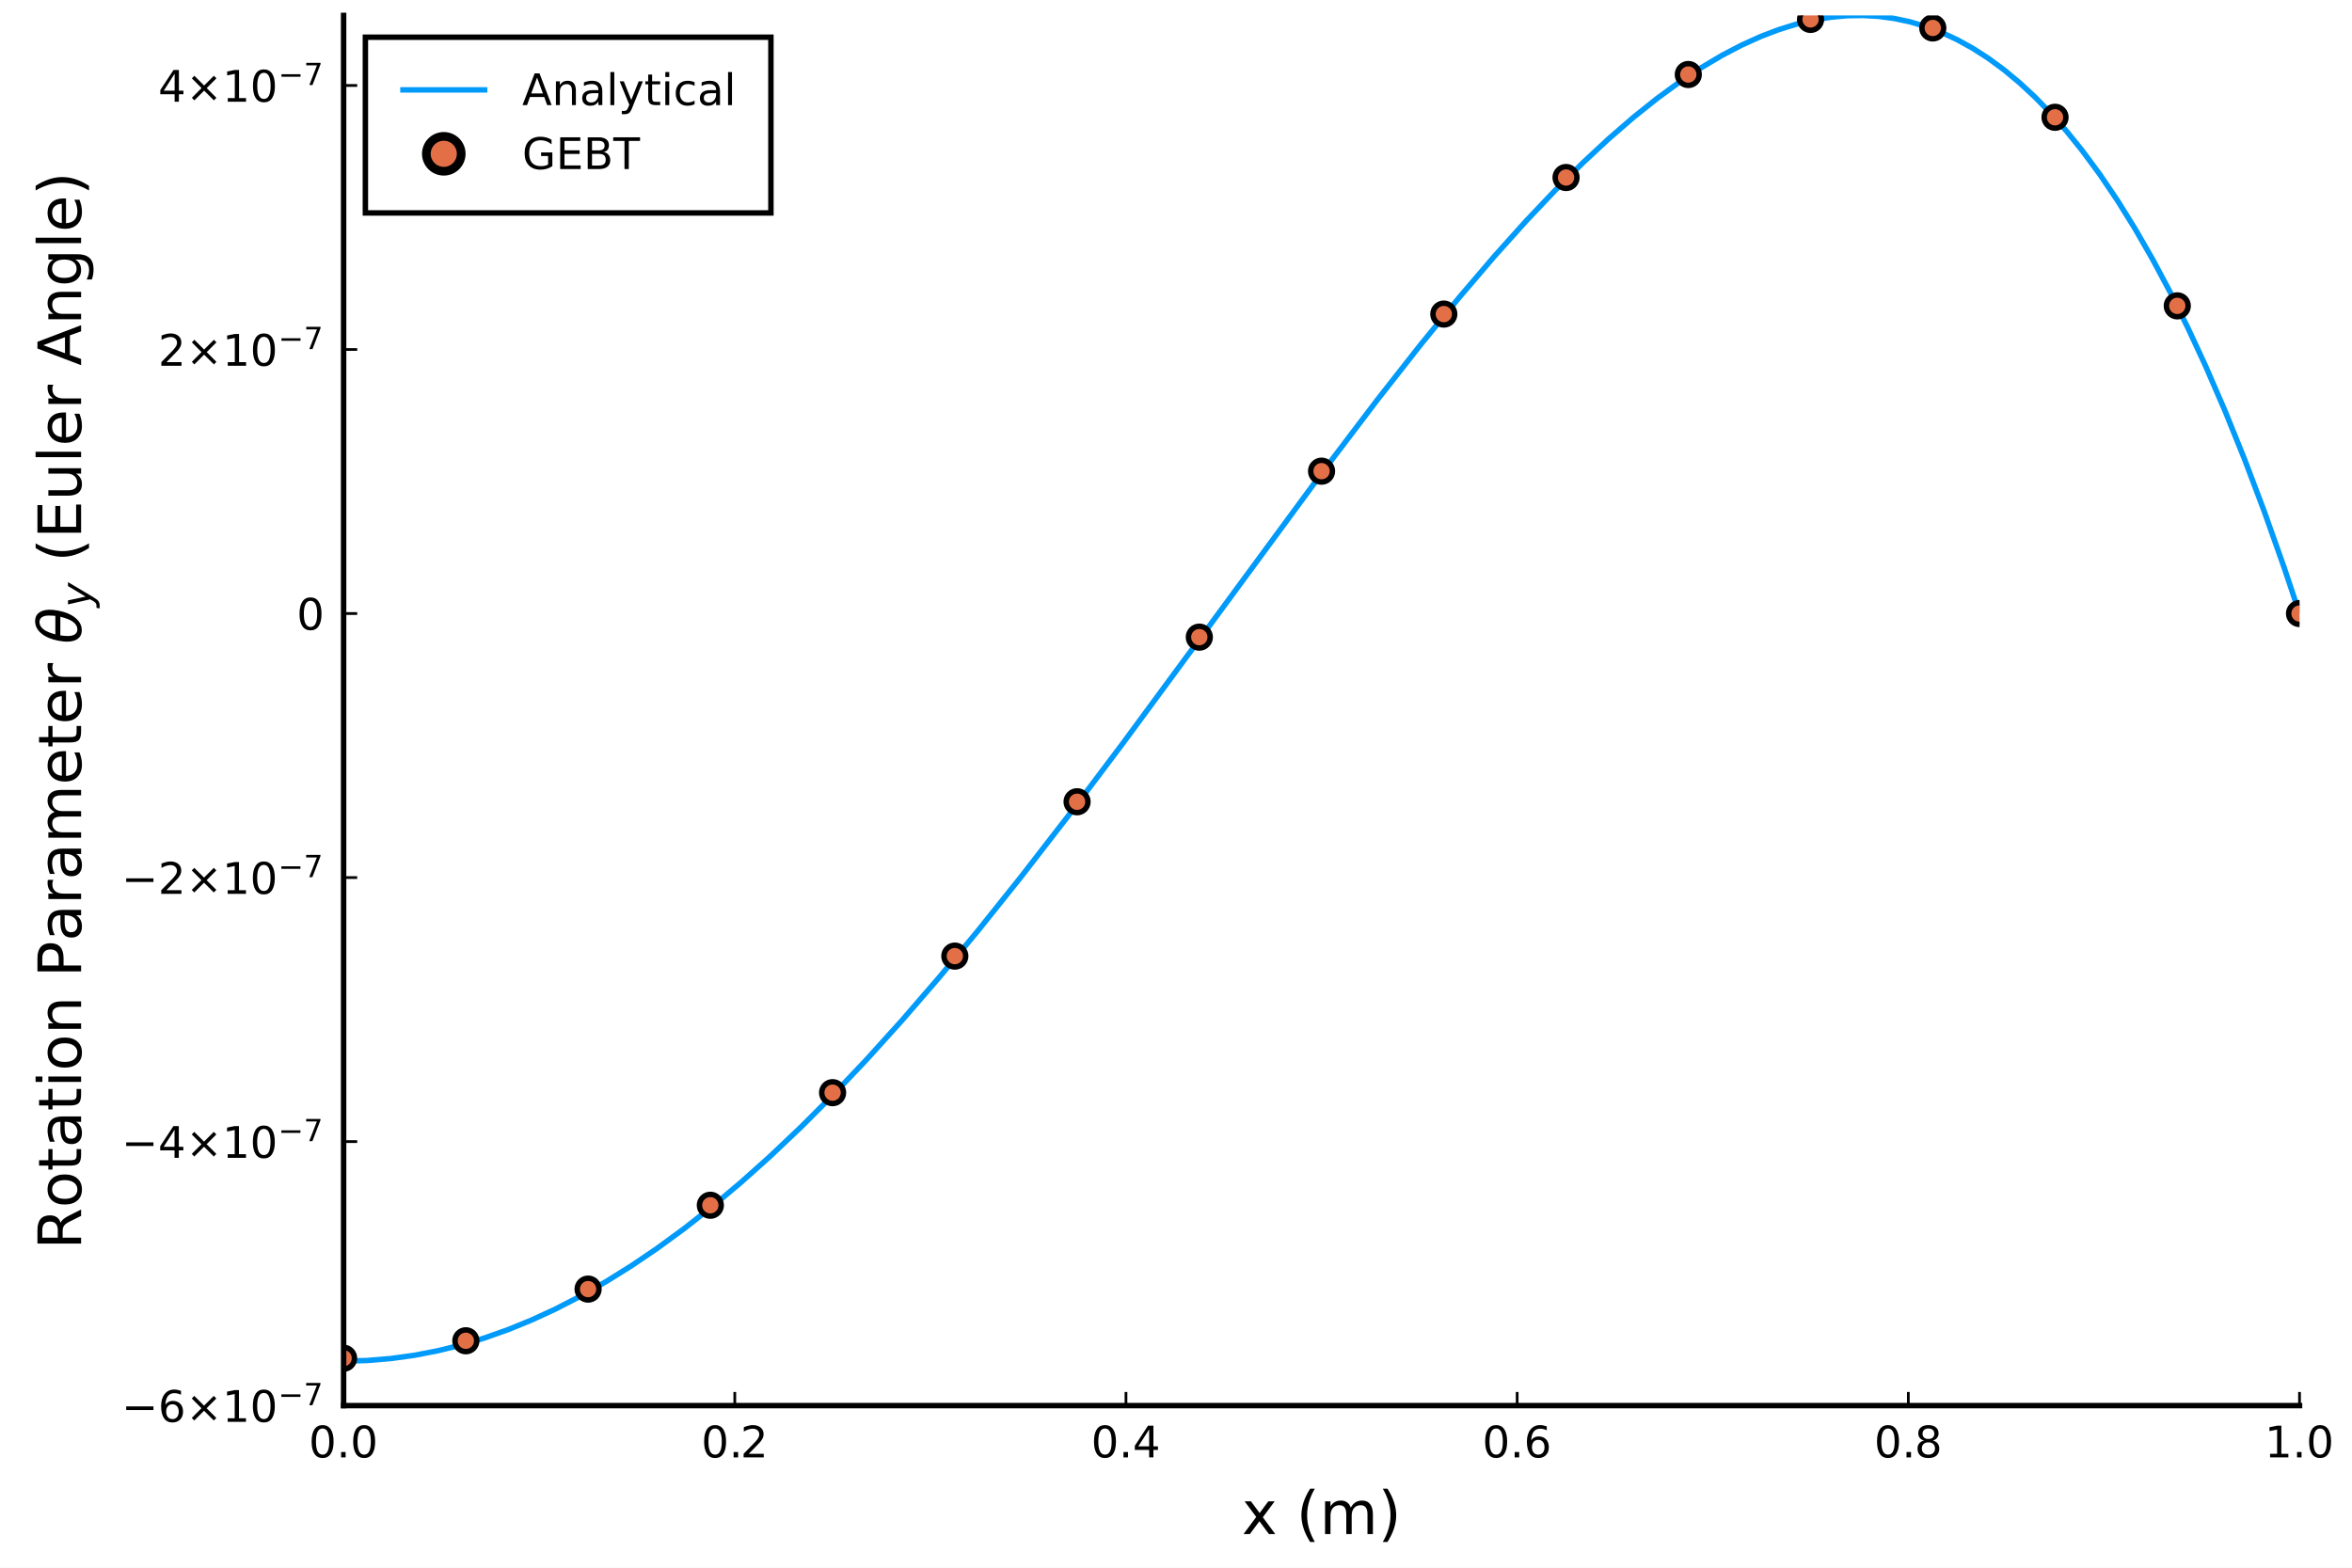
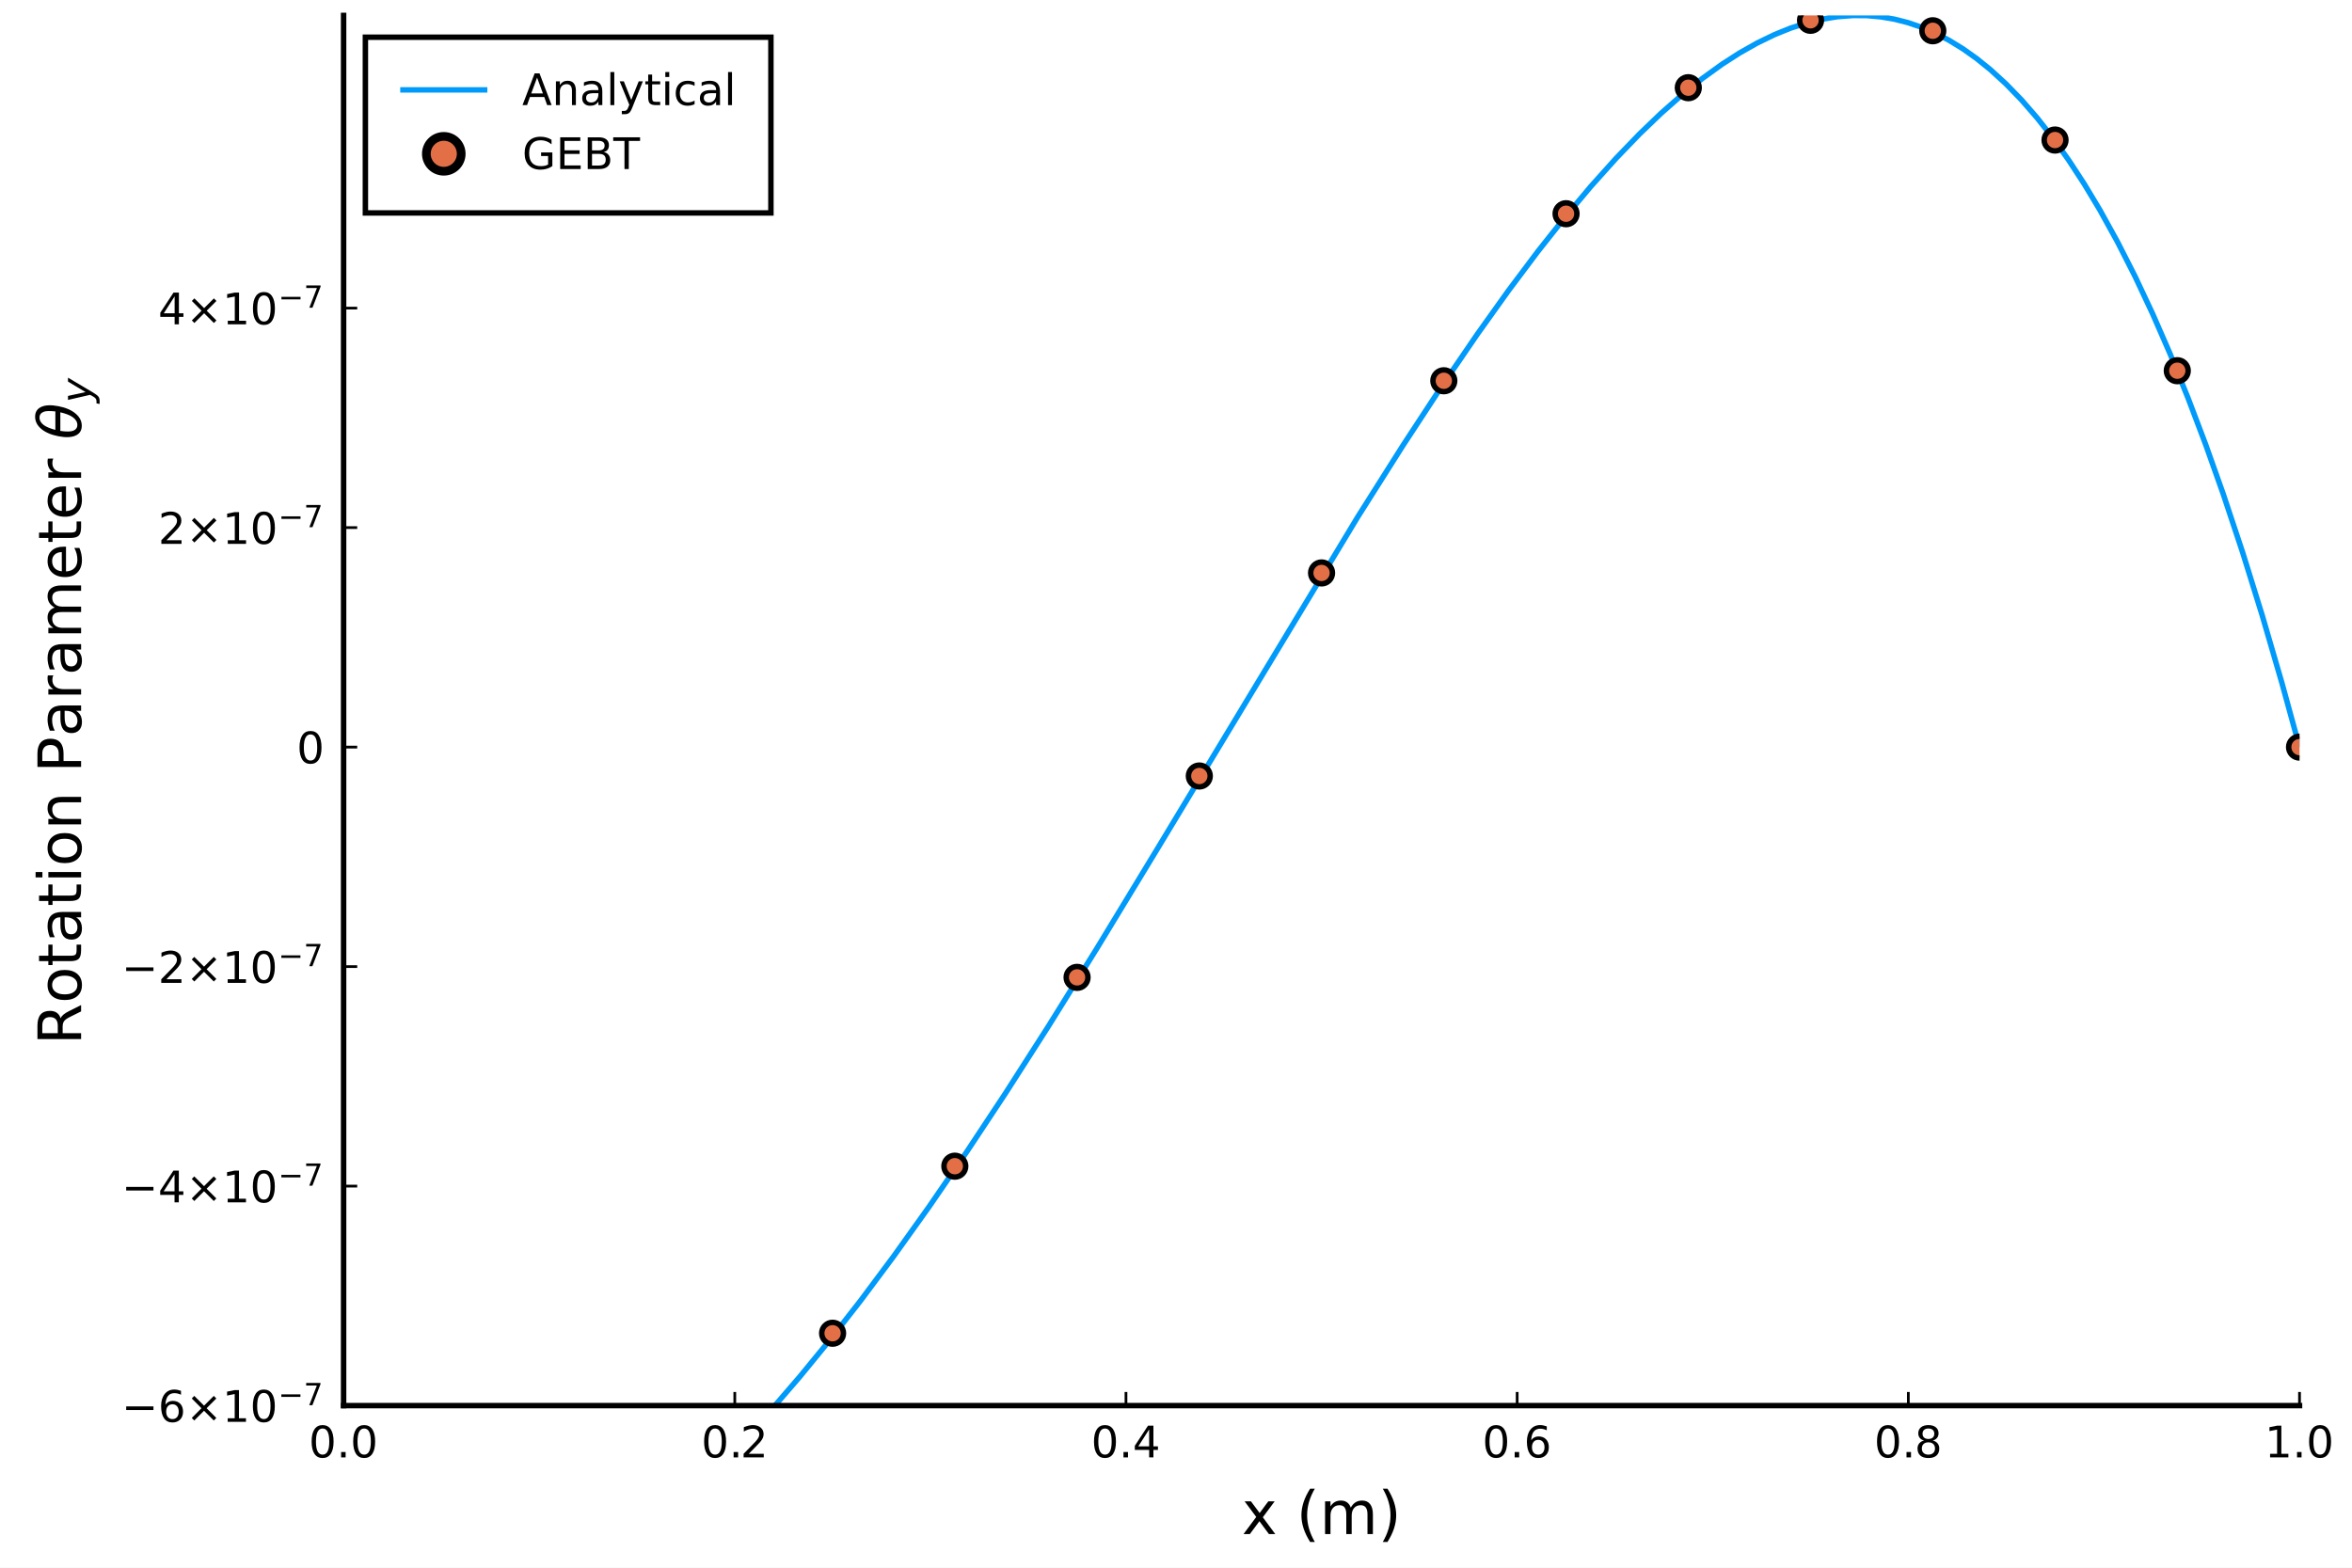
<svg xmlns="http://www.w3.org/2000/svg" xmlns:xlink="http://www.w3.org/1999/xlink" height="288pt" version="1.1" viewBox="0 0 432 288" width="432pt">
  <defs>
    <style type="text/css">
*{stroke-linecap:butt;stroke-linejoin:round;}
  </style>
  </defs>
  <g id="figure_1">
    <g id="patch_1">
      <path d="M 0 288  L 432 288  L 432 0  L 0 0  z " style="fill:#ffffff;" />
    </g>
    <g id="axes_1">
      <g id="patch_2">
        <path d="M 63.111 258.225  L 422.362 258.225  L 422.362 2.835  L 63.111 2.835  z " style="fill:#ffffff;" />
      </g>
      <g id="line2d_1">
-         <path clip-path="url(#p4d1112811b)" d="M 63.111 250.057  L 67.426 249.938  L 71.742 249.582  L 76.057 248.988  L 80.372 248.158  L 84.688 247.093  L 89.003 245.795  L 93.318 244.265  L 97.633 242.506  L 101.949 240.52  L 106.624 238.116  L 111.299 235.453  L 115.974 232.536  L 120.649 229.37  L 125.683 225.689  L 130.718 221.734  L 136.112 217.201  L 141.506 212.373  L 147.26 206.911  L 153.014 201.143  L 159.127 194.696  L 165.6 187.536  L 172.433 179.636  L 179.625 170.974  L 187.536 161.086  L 196.167 149.937  L 206.236 136.559  L 220.261 117.514  L 243.276 86.238  L 252.985 73.445  L 260.897 63.367  L 268.089 54.561  L 274.562 46.987  L 280.316 40.583  L 285.71 34.896  L 290.744 29.896  L 295.419 25.544  L 300.094 21.497  L 304.41 18.051  L 308.365 15.155  L 312.321 12.525  L 316.277 10.176  L 319.873 8.297  L 323.469 6.674  L 326.706 5.443  L 329.942 4.439  L 333.179 3.67  L 336.415 3.144  L 339.292 2.89  L 342.169 2.842  L 345.046 3.008  L 347.923 3.393  L 350.799 4.005  L 353.676 4.85  L 356.553 5.935  L 359.43 7.267  L 362.307 8.852  L 365.184 10.699  L 368.061 12.813  L 370.938 15.203  L 373.815 17.875  L 376.691 20.836  L 379.568 24.095  L 382.445 27.658  L 385.682 32.039  L 388.918 36.826  L 392.155 42.029  L 395.391 47.66  L 398.628 53.729  L 401.864 60.247  L 405.101 67.227  L 408.697 75.536  L 412.293 84.444  L 415.889 93.968  L 419.485 104.122  L 422.362 112.711  L 422.362 112.711  " style="fill:none;stroke:#009afa;" />
+         <path clip-path="url(#pc943632661)" d="M 109.065 289  L 113.097 286.069  L 117.412 282.677  L 122.087 278.712  L 126.762 274.452  L 131.437 269.904  L 136.471 264.694  L 141.506 259.17  L 146.9 252.917  L 152.294 246.334  L 158.048 238.965  L 164.161 230.768  L 170.634 221.705  L 177.467 211.747  L 184.659 200.877  L 192.571 188.524  L 201.561 174.074  L 212.709 155.721  L 249.389 94.954  L 257.66 81.875  L 264.852 70.904  L 271.325 61.425  L 277.079 53.371  L 282.473 46.183  L 287.508 39.828  L 292.183 34.263  L 296.858 29.051  L 301.173 24.578  L 305.129 20.782  L 309.085 17.297  L 312.681 14.413  L 316.277 11.815  L 319.513 9.732  L 322.75 7.903  L 325.986 6.337  L 328.863 5.175  L 331.74 4.238  L 334.617 3.533  L 337.494 3.068  L 340.371 2.851  L 342.888 2.87  L 345.405 3.091  L 347.923 3.518  L 350.44 4.157  L 352.957 5.014  L 355.474 6.095  L 357.992 7.404  L 360.509 8.947  L 363.026 10.731  L 365.544 12.761  L 368.42 15.389  L 371.297 18.355  L 374.174 21.667  L 377.051 25.335  L 379.928 29.367  L 382.805 33.773  L 385.682 38.562  L 388.918 44.417  L 392.155 50.783  L 395.391 57.671  L 398.628 65.095  L 401.864 73.069  L 405.101 81.608  L 408.337 90.724  L 411.933 101.548  L 415.529 113.122  L 419.126 125.466  L 422.362 137.251  L 422.362 137.251  " style="fill:none;stroke:#009afa;" />
      </g>
      <g id="matplotlib.axis_1">
        <g id="xtick_1">
          <g id="line2d_2">
            <defs>
-               <path d="M 0 0  L 0 -2.5  " id="mec93967345" style="stroke:#000000;stroke-width:0.5;" />
-             </defs>
-             <g>
-               <use style="stroke:#000000;stroke-width:0.5;" x="63.111" xlink:href="#mec93967345" y="258.225" />
+               <path d="M 0 0  L 0 -2.5  " id="m48da9793c5" style="stroke:#000000;stroke-width:0.5;" />
+             </defs>
+             <g>
+               <use style="stroke:#000000;stroke-width:0.5;" x="63.111" xlink:href="#m48da9793c5" y="258.225" />
            </g>
          </g>
          <g id="text_1">
            <defs>
              <path d="M 31.781 66.406  Q 24.172 66.406 20.328 58.906  Q 16.5 51.422 16.5 36.375  Q 16.5 21.391 20.328 13.891  Q 24.172 6.391 31.781 6.391  Q 39.453 6.391 43.281 13.891  Q 47.125 21.391 47.125 36.375  Q 47.125 51.422 43.281 58.906  Q 39.453 66.406 31.781 66.406  z M 31.781 74.219  Q 44.047 74.219 50.516 64.516  Q 56.984 54.828 56.984 36.375  Q 56.984 17.969 50.516 8.266  Q 44.047 -1.422 31.781 -1.422  Q 19.531 -1.422 13.062 8.266  Q 6.594 17.969 6.594 36.375  Q 6.594 54.828 13.062 64.516  Q 19.531 74.219 31.781 74.219  z " id="DejaVuSans-48" />
              <path d="M 10.688 12.406  L 21 12.406  L 21 0  L 10.688 0  z " id="DejaVuSans-46" />
            </defs>
            <g transform="translate(56.71086 267.8041)scale(0.08 -0.08)">
              <use transform="translate(0 0.78125)" xlink:href="#DejaVuSans-48" />
              <use transform="translate(63.62305 0.78125)" xlink:href="#DejaVuSans-46" />
              <use transform="translate(95.41016 0.78125)" xlink:href="#DejaVuSans-48" />
            </g>
          </g>
        </g>
        <g id="xtick_2">
          <g id="line2d_3">
            <g>
-               <use style="stroke:#000000;stroke-width:0.5;" x="134.961" xlink:href="#mec93967345" y="258.225" />
+               <use style="stroke:#000000;stroke-width:0.5;" x="134.961" xlink:href="#m48da9793c5" y="258.225" />
            </g>
          </g>
          <g id="text_2">
            <defs>
              <path d="M 19.188 8.297  L 53.609 8.297  L 53.609 0  L 7.328 0  L 7.328 8.297  Q 12.938 14.109 22.625 23.891  Q 32.328 33.688 34.812 36.531  Q 39.547 41.844 41.422 45.531  Q 43.312 49.219 43.312 52.781  Q 43.312 58.594 39.234 62.25  Q 35.156 65.922 28.609 65.922  Q 23.969 65.922 18.812 64.312  Q 13.672 62.703 7.812 59.422  L 7.812 69.391  Q 13.766 71.781 18.938 73  Q 24.125 74.219 28.422 74.219  Q 39.75 74.219 46.484 68.547  Q 53.219 62.891 53.219 53.422  Q 53.219 48.922 51.531 44.891  Q 49.859 40.875 45.406 35.406  Q 44.188 33.984 37.641 27.219  Q 31.109 20.453 19.188 8.297  z " id="DejaVuSans-50" />
            </defs>
            <g transform="translate(128.8011 267.8041)scale(0.08 -0.08)">
              <use transform="translate(0 0.78125)" xlink:href="#DejaVuSans-48" />
              <use transform="translate(63.62305 0.78125)" xlink:href="#DejaVuSans-46" />
              <use transform="translate(89.91016 0.78125)" xlink:href="#DejaVuSans-50" />
            </g>
          </g>
        </g>
        <g id="xtick_3">
          <g id="line2d_4">
            <g>
-               <use style="stroke:#000000;stroke-width:0.5;" x="206.811" xlink:href="#mec93967345" y="258.225" />
+               <use style="stroke:#000000;stroke-width:0.5;" x="206.811" xlink:href="#m48da9793c5" y="258.225" />
            </g>
          </g>
          <g id="text_3">
            <defs>
              <path d="M 37.797 64.312  L 12.891 25.391  L 37.797 25.391  z M 35.203 72.906  L 47.609 72.906  L 47.609 25.391  L 58.016 25.391  L 58.016 17.188  L 47.609 17.188  L 47.609 0  L 37.797 0  L 37.797 17.188  L 4.891 17.188  L 4.891 26.703  z " id="DejaVuSans-52" />
            </defs>
            <g transform="translate(200.4113 267.8041)scale(0.08 -0.08)">
              <use transform="translate(0 0.78125)" xlink:href="#DejaVuSans-48" />
              <use transform="translate(63.62305 0.78125)" xlink:href="#DejaVuSans-46" />
              <use transform="translate(95.41016 0.78125)" xlink:href="#DejaVuSans-52" />
            </g>
          </g>
        </g>
        <g id="xtick_4">
          <g id="line2d_5">
            <g>
-               <use style="stroke:#000000;stroke-width:0.5;" x="278.662" xlink:href="#mec93967345" y="258.225" />
+               <use style="stroke:#000000;stroke-width:0.5;" x="278.662" xlink:href="#m48da9793c5" y="258.225" />
            </g>
          </g>
          <g id="text_4">
            <defs>
              <path d="M 33.016 40.375  Q 26.375 40.375 22.484 35.828  Q 18.609 31.297 18.609 23.391  Q 18.609 15.531 22.484 10.953  Q 26.375 6.391 33.016 6.391  Q 39.656 6.391 43.531 10.953  Q 47.406 15.531 47.406 23.391  Q 47.406 31.297 43.531 35.828  Q 39.656 40.375 33.016 40.375  z M 52.594 71.297  L 52.594 62.312  Q 48.875 64.062 45.094 64.984  Q 41.312 65.922 37.594 65.922  Q 27.828 65.922 22.672 59.328  Q 17.531 52.734 16.797 39.406  Q 19.672 43.656 24.016 45.922  Q 28.375 48.188 33.594 48.188  Q 44.578 48.188 50.953 41.516  Q 57.328 34.859 57.328 23.391  Q 57.328 12.156 50.688 5.359  Q 44.047 -1.422 33.016 -1.422  Q 20.359 -1.422 13.672 8.266  Q 6.984 17.969 6.984 36.375  Q 6.984 53.656 15.188 63.938  Q 23.391 74.219 37.203 74.219  Q 40.922 74.219 44.703 73.484  Q 48.484 72.75 52.594 71.297  z " id="DejaVuSans-54" />
            </defs>
            <g transform="translate(272.2615 267.8041)scale(0.08 -0.08)">
              <use transform="translate(0 0.78125)" xlink:href="#DejaVuSans-48" />
              <use transform="translate(63.62305 0.78125)" xlink:href="#DejaVuSans-46" />
              <use transform="translate(95.41016 0.78125)" xlink:href="#DejaVuSans-54" />
            </g>
          </g>
        </g>
        <g id="xtick_5">
          <g id="line2d_6">
            <g>
-               <use style="stroke:#000000;stroke-width:0.5;" x="350.512" xlink:href="#mec93967345" y="258.225" />
+               <use style="stroke:#000000;stroke-width:0.5;" x="350.512" xlink:href="#m48da9793c5" y="258.225" />
            </g>
          </g>
          <g id="text_5">
            <defs>
              <path d="M 31.781 34.625  Q 24.75 34.625 20.719 30.859  Q 16.703 27.094 16.703 20.516  Q 16.703 13.922 20.719 10.156  Q 24.75 6.391 31.781 6.391  Q 38.812 6.391 42.859 10.172  Q 46.922 13.969 46.922 20.516  Q 46.922 27.094 42.891 30.859  Q 38.875 34.625 31.781 34.625  z M 21.922 38.812  Q 15.578 40.375 12.031 44.719  Q 8.5 49.078 8.5 55.328  Q 8.5 64.062 14.719 69.141  Q 20.953 74.219 31.781 74.219  Q 42.672 74.219 48.875 69.141  Q 55.078 64.062 55.078 55.328  Q 55.078 49.078 51.531 44.719  Q 48 40.375 41.703 38.812  Q 48.828 37.156 52.797 32.312  Q 56.781 27.484 56.781 20.516  Q 56.781 9.906 50.312 4.234  Q 43.844 -1.422 31.781 -1.422  Q 19.734 -1.422 13.25 4.234  Q 6.781 9.906 6.781 20.516  Q 6.781 27.484 10.781 32.312  Q 14.797 37.156 21.922 38.812  z M 18.312 54.391  Q 18.312 48.734 21.844 45.562  Q 25.391 42.391 31.781 42.391  Q 38.141 42.391 41.719 45.562  Q 45.312 48.734 45.312 54.391  Q 45.312 60.062 41.719 63.234  Q 38.141 66.406 31.781 66.406  Q 25.391 66.406 21.844 63.234  Q 18.312 60.062 18.312 54.391  z " id="DejaVuSans-56" />
            </defs>
            <g transform="translate(344.2318 267.8041)scale(0.08 -0.08)">
              <use transform="translate(0 0.78125)" xlink:href="#DejaVuSans-48" />
              <use transform="translate(63.62305 0.78125)" xlink:href="#DejaVuSans-46" />
              <use transform="translate(92.78516 0.78125)" xlink:href="#DejaVuSans-56" />
            </g>
          </g>
        </g>
        <g id="xtick_6">
          <g id="line2d_7">
            <g>
-               <use style="stroke:#000000;stroke-width:0.5;" x="422.362" xlink:href="#mec93967345" y="258.225" />
+               <use style="stroke:#000000;stroke-width:0.5;" x="422.362" xlink:href="#m48da9793c5" y="258.225" />
            </g>
          </g>
          <g id="text_6">
            <defs>
              <path d="M 12.406 8.297  L 28.516 8.297  L 28.516 63.922  L 10.984 60.406  L 10.984 69.391  L 28.422 72.906  L 38.281 72.906  L 38.281 8.297  L 54.391 8.297  L 54.391 0  L 12.406 0  z " id="DejaVuSans-49" />
            </defs>
            <g transform="translate(415.962 267.8041)scale(0.08 -0.08)">
              <use transform="translate(0 0.78125)" xlink:href="#DejaVuSans-49" />
              <use transform="translate(63.62305 0.78125)" xlink:href="#DejaVuSans-46" />
              <use transform="translate(95.41016 0.78125)" xlink:href="#DejaVuSans-48" />
            </g>
          </g>
        </g>
        <g id="text_7">
          <defs>
            <path d="M 54.891 54.688  L 35.109 28.078  L 55.906 0  L 45.312 0  L 29.391 21.484  L 13.484 0  L 2.875 0  L 24.125 28.609  L 4.688 54.688  L 15.281 54.688  L 29.781 35.203  L 44.281 54.688  z " id="DejaVuSans-120" />
            <path id="DejaVuSans-32" />
            <path d="M 31 75.875  Q 24.469 64.656 21.281 53.656  Q 18.109 42.672 18.109 31.391  Q 18.109 20.125 21.312 9.062  Q 24.516 -2 31 -13.188  L 23.188 -13.188  Q 15.875 -1.703 12.234 9.375  Q 8.594 20.453 8.594 31.391  Q 8.594 42.281 12.203 53.312  Q 15.828 64.359 23.188 75.875  z " id="DejaVuSans-40" />
            <path d="M 52 44.188  Q 55.375 50.25 60.062 53.125  Q 64.75 56 71.094 56  Q 79.641 56 84.281 50.016  Q 88.922 44.047 88.922 33.016  L 88.922 0  L 79.891 0  L 79.891 32.719  Q 79.891 40.578 77.094 44.375  Q 74.312 48.188 68.609 48.188  Q 61.625 48.188 57.562 43.547  Q 53.516 38.922 53.516 30.906  L 53.516 0  L 44.484 0  L 44.484 32.719  Q 44.484 40.625 41.703 44.406  Q 38.922 48.188 33.109 48.188  Q 26.219 48.188 22.156 43.531  Q 18.109 38.875 18.109 30.906  L 18.109 0  L 9.078 0  L 9.078 54.688  L 18.109 54.688  L 18.109 46.188  Q 21.188 51.219 25.484 53.609  Q 29.781 56 35.688 56  Q 41.656 56 45.828 52.969  Q 50 49.953 52 44.188  z " id="DejaVuSans-109" />
            <path d="M 8.016 75.875  L 15.828 75.875  Q 23.141 64.359 26.781 53.312  Q 30.422 42.281 30.422 31.391  Q 30.422 20.453 26.781 9.375  Q 23.141 -1.703 15.828 -13.188  L 8.016 -13.188  Q 14.5 -2 17.703 9.062  Q 20.906 20.125 20.906 31.391  Q 20.906 42.672 17.703 53.656  Q 14.5 64.656 8.016 75.875  z " id="DejaVuSans-41" />
          </defs>
          <g transform="translate(228.0841 281.8261)scale(0.11 -0.11)">
            <use xlink:href="#DejaVuSans-120" />
            <use x="59.18" xlink:href="#DejaVuSans-32" />
            <use x="90.967" xlink:href="#DejaVuSans-40" />
            <use x="129.98" xlink:href="#DejaVuSans-109" />
            <use x="227.393" xlink:href="#DejaVuSans-41" />
          </g>
        </g>
      </g>
      <g id="matplotlib.axis_2">
        <g id="ytick_1">
          <g id="line2d_8">
            <defs>
-               <path d="M 0 0  L 2.5 0  " id="m194cf4575a" style="stroke:#000000;stroke-width:0.5;" />
-             </defs>
-             <g>
-               <use style="stroke:#000000;stroke-width:0.5;" x="63.111" xlink:href="#m194cf4575a" y="258.225" />
+               <path d="M 0 0  L 2.5 0  " id="m9d07ece780" style="stroke:#000000;stroke-width:0.5;" />
+             </defs>
+             <g>
+               <use style="stroke:#000000;stroke-width:0.5;" x="63.111" xlink:href="#m9d07ece780" y="258.225" />
            </g>
          </g>
          <g id="text_8">
            <defs>
              <path d="M 10.594 35.5  L 73.188 35.5  L 73.188 27.203  L 10.594 27.203  z " id="DejaVuSans-8722" />
              <path d="M 70.125 53.719  L 47.797 31.297  L 70.125 8.984  L 64.312 3.078  L 41.891 25.484  L 19.484 3.078  L 13.719 8.984  L 35.984 31.297  L 13.719 53.719  L 19.484 59.625  L 41.891 37.203  L 64.312 59.625  z " id="DejaVuSans-215" />
              <path d="M 8.203 72.906  L 55.078 72.906  L 55.078 68.703  L 28.609 0  L 18.312 0  L 43.219 64.594  L 8.203 64.594  z " id="DejaVuSans-55" />
            </defs>
            <g transform="translate(22.33086 261.2647)scale(0.08 -0.08)">
              <use transform="translate(0 0.684375)" xlink:href="#DejaVuSans-8722" />
              <use transform="translate(83.78906 0.684375)" xlink:href="#DejaVuSans-54" />
              <use transform="translate(147.4121 0.684375)" xlink:href="#DejaVuSans-215" />
              <use transform="translate(231.2012 0.684375)" xlink:href="#DejaVuSans-49" />
              <use transform="translate(294.8242 0.684375)" xlink:href="#DejaVuSans-48" />
              <use transform="translate(359.4043 38.96563)scale(0.7)" xlink:href="#DejaVuSans-8722" />
              <use transform="translate(418.0566 38.96563)scale(0.7)" xlink:href="#DejaVuSans-55" />
            </g>
          </g>
        </g>
        <g id="ytick_2">
          <g id="line2d_9">
            <g>
-               <use style="stroke:#000000;stroke-width:0.5;" x="63.111" xlink:href="#m194cf4575a" y="209.721" />
+               <use style="stroke:#000000;stroke-width:0.5;" x="63.111" xlink:href="#m9d07ece780" y="217.9" />
            </g>
          </g>
          <g id="text_9">
-             <g transform="translate(22.33086 212.76)scale(0.08 -0.08)">
+             <g transform="translate(22.33086 220.9399)scale(0.08 -0.08)">
              <use transform="translate(0 0.684375)" xlink:href="#DejaVuSans-8722" />
              <use transform="translate(83.78906 0.684375)" xlink:href="#DejaVuSans-52" />
              <use transform="translate(147.4121 0.684375)" xlink:href="#DejaVuSans-215" />
              <use transform="translate(231.2012 0.684375)" xlink:href="#DejaVuSans-49" />
              <use transform="translate(294.8242 0.684375)" xlink:href="#DejaVuSans-48" />
              <use transform="translate(359.4043 38.96563)scale(0.7)" xlink:href="#DejaVuSans-8722" />
              <use transform="translate(418.0566 38.96563)scale(0.7)" xlink:href="#DejaVuSans-55" />
            </g>
          </g>
        </g>
        <g id="ytick_3">
          <g id="line2d_10">
            <g>
-               <use style="stroke:#000000;stroke-width:0.5;" x="63.111" xlink:href="#m194cf4575a" y="161.216" />
+               <use style="stroke:#000000;stroke-width:0.5;" x="63.111" xlink:href="#m9d07ece780" y="177.576" />
            </g>
          </g>
          <g id="text_10">
-             <g transform="translate(22.33086 164.2554)scale(0.08 -0.08)">
+             <g transform="translate(22.33086 180.615)scale(0.08 -0.08)">
              <use transform="translate(0 0.684375)" xlink:href="#DejaVuSans-8722" />
              <use transform="translate(83.78906 0.684375)" xlink:href="#DejaVuSans-50" />
              <use transform="translate(147.4121 0.684375)" xlink:href="#DejaVuSans-215" />
              <use transform="translate(231.2012 0.684375)" xlink:href="#DejaVuSans-49" />
              <use transform="translate(294.8242 0.684375)" xlink:href="#DejaVuSans-48" />
              <use transform="translate(359.4043 38.96563)scale(0.7)" xlink:href="#DejaVuSans-8722" />
              <use transform="translate(418.0566 38.96563)scale(0.7)" xlink:href="#DejaVuSans-55" />
            </g>
          </g>
        </g>
        <g id="ytick_4">
          <g id="line2d_11">
            <g>
-               <use style="stroke:#000000;stroke-width:0.5;" x="63.111" xlink:href="#m194cf4575a" y="112.711" />
+               <use style="stroke:#000000;stroke-width:0.5;" x="63.111" xlink:href="#m9d07ece780" y="137.251" />
            </g>
          </g>
          <g id="text_11">
-             <g transform="translate(54.49086 115.7507)scale(0.08 -0.08)">
+             <g transform="translate(54.49086 140.2902)scale(0.08 -0.08)">
              <use transform="translate(0 0.78125)" xlink:href="#DejaVuSans-48" />
            </g>
          </g>
        </g>
        <g id="ytick_5">
          <g id="line2d_12">
            <g>
-               <use style="stroke:#000000;stroke-width:0.5;" x="63.111" xlink:href="#m194cf4575a" y="64.207" />
+               <use style="stroke:#000000;stroke-width:0.5;" x="63.111" xlink:href="#m9d07ece780" y="96.926" />
            </g>
          </g>
          <g id="text_12">
-             <g transform="translate(29.05086 67.24598)scale(0.08 -0.08)">
+             <g transform="translate(29.05086 99.96529)scale(0.08 -0.08)">
              <use transform="translate(0 0.684375)" xlink:href="#DejaVuSans-50" />
              <use transform="translate(63.62305 0.684375)" xlink:href="#DejaVuSans-215" />
              <use transform="translate(147.4121 0.684375)" xlink:href="#DejaVuSans-49" />
              <use transform="translate(211.0352 0.684375)" xlink:href="#DejaVuSans-48" />
              <use transform="translate(275.6152 38.96563)scale(0.7)" xlink:href="#DejaVuSans-8722" />
              <use transform="translate(334.2676 38.96563)scale(0.7)" xlink:href="#DejaVuSans-55" />
            </g>
          </g>
        </g>
        <g id="ytick_6">
          <g id="line2d_13">
            <g>
-               <use style="stroke:#000000;stroke-width:0.5;" x="63.111" xlink:href="#m194cf4575a" y="15.702" />
+               <use style="stroke:#000000;stroke-width:0.5;" x="63.111" xlink:href="#m9d07ece780" y="56.601" />
            </g>
          </g>
          <g id="text_13">
-             <g transform="translate(29.05086 18.74129)scale(0.08 -0.08)">
+             <g transform="translate(29.05086 59.64043)scale(0.08 -0.08)">
              <use transform="translate(0 0.684375)" xlink:href="#DejaVuSans-52" />
              <use transform="translate(63.62305 0.684375)" xlink:href="#DejaVuSans-215" />
              <use transform="translate(147.4121 0.684375)" xlink:href="#DejaVuSans-49" />
              <use transform="translate(211.0352 0.684375)" xlink:href="#DejaVuSans-48" />
              <use transform="translate(275.6152 38.96563)scale(0.7)" xlink:href="#DejaVuSans-8722" />
              <use transform="translate(334.2676 38.96563)scale(0.7)" xlink:href="#DejaVuSans-55" />
            </g>
          </g>
        </g>
        <g id="text_14">
          <defs>
            <path d="M 44.391 34.188  Q 47.562 33.109 50.562 29.594  Q 53.562 26.078 56.594 19.922  L 66.609 0  L 56 0  L 46.688 18.703  Q 43.062 26.031 39.672 28.422  Q 36.281 30.812 30.422 30.812  L 19.672 30.812  L 19.672 0  L 9.812 0  L 9.812 72.906  L 32.078 72.906  Q 44.578 72.906 50.734 67.672  Q 56.891 62.453 56.891 51.906  Q 56.891 45.016 53.688 40.469  Q 50.484 35.938 44.391 34.188  z M 19.672 64.797  L 19.672 38.922  L 32.078 38.922  Q 39.203 38.922 42.844 42.219  Q 46.484 45.516 46.484 51.906  Q 46.484 58.297 42.844 61.547  Q 39.203 64.797 32.078 64.797  z " id="DejaVuSans-82" />
            <path d="M 30.609 48.391  Q 23.391 48.391 19.188 42.75  Q 14.984 37.109 14.984 27.297  Q 14.984 17.484 19.156 11.844  Q 23.344 6.203 30.609 6.203  Q 37.797 6.203 41.984 11.859  Q 46.188 17.531 46.188 27.297  Q 46.188 37.016 41.984 42.703  Q 37.797 48.391 30.609 48.391  z M 30.609 56  Q 42.328 56 49.016 48.375  Q 55.719 40.766 55.719 27.297  Q 55.719 13.875 49.016 6.219  Q 42.328 -1.422 30.609 -1.422  Q 18.844 -1.422 12.172 6.219  Q 5.516 13.875 5.516 27.297  Q 5.516 40.766 12.172 48.375  Q 18.844 56 30.609 56  z " id="DejaVuSans-111" />
            <path d="M 18.312 70.219  L 18.312 54.688  L 36.812 54.688  L 36.812 47.703  L 18.312 47.703  L 18.312 18.016  Q 18.312 11.328 20.141 9.422  Q 21.969 7.516 27.594 7.516  L 36.812 7.516  L 36.812 0  L 27.594 0  Q 17.188 0 13.234 3.875  Q 9.281 7.766 9.281 18.016  L 9.281 47.703  L 2.688 47.703  L 2.688 54.688  L 9.281 54.688  L 9.281 70.219  z " id="DejaVuSans-116" />
            <path d="M 34.281 27.484  Q 23.391 27.484 19.188 25  Q 14.984 22.516 14.984 16.5  Q 14.984 11.719 18.141 8.906  Q 21.297 6.109 26.703 6.109  Q 34.188 6.109 38.703 11.406  Q 43.219 16.703 43.219 25.484  L 43.219 27.484  z M 52.203 31.203  L 52.203 0  L 43.219 0  L 43.219 8.297  Q 40.141 3.328 35.547 0.953  Q 30.953 -1.422 24.312 -1.422  Q 15.922 -1.422 10.953 3.297  Q 6 8.016 6 15.922  Q 6 25.141 12.172 29.828  Q 18.359 34.516 30.609 34.516  L 43.219 34.516  L 43.219 35.406  Q 43.219 41.609 39.141 45  Q 35.062 48.391 27.688 48.391  Q 23 48.391 18.547 47.266  Q 14.109 46.141 10.016 43.891  L 10.016 52.203  Q 14.938 54.109 19.578 55.047  Q 24.219 56 28.609 56  Q 40.484 56 46.344 49.844  Q 52.203 43.703 52.203 31.203  z " id="DejaVuSans-97" />
            <path d="M 9.422 54.688  L 18.406 54.688  L 18.406 0  L 9.422 0  z M 9.422 75.984  L 18.406 75.984  L 18.406 64.594  L 9.422 64.594  z " id="DejaVuSans-105" />
            <path d="M 54.891 33.016  L 54.891 0  L 45.906 0  L 45.906 32.719  Q 45.906 40.484 42.875 44.328  Q 39.844 48.188 33.797 48.188  Q 26.516 48.188 22.312 43.547  Q 18.109 38.922 18.109 30.906  L 18.109 0  L 9.078 0  L 9.078 54.688  L 18.109 54.688  L 18.109 46.188  Q 21.344 51.125 25.703 53.562  Q 30.078 56 35.797 56  Q 45.219 56 50.047 50.172  Q 54.891 44.344 54.891 33.016  z " id="DejaVuSans-110" />
            <path d="M 19.672 64.797  L 19.672 37.406  L 32.078 37.406  Q 38.969 37.406 42.719 40.969  Q 46.484 44.531 46.484 51.125  Q 46.484 57.672 42.719 61.234  Q 38.969 64.797 32.078 64.797  z M 9.812 72.906  L 32.078 72.906  Q 44.344 72.906 50.609 67.359  Q 56.891 61.812 56.891 51.125  Q 56.891 40.328 50.609 34.812  Q 44.344 29.297 32.078 29.297  L 19.672 29.297  L 19.672 0  L 9.812 0  z " id="DejaVuSans-80" />
            <path d="M 41.109 46.297  Q 39.594 47.172 37.812 47.578  Q 36.031 48 33.891 48  Q 26.266 48 22.188 43.047  Q 18.109 38.094 18.109 28.812  L 18.109 0  L 9.078 0  L 9.078 54.688  L 18.109 54.688  L 18.109 46.188  Q 20.953 51.172 25.484 53.578  Q 30.031 56 36.531 56  Q 37.453 56 38.578 55.875  Q 39.703 55.766 41.062 55.516  z " id="DejaVuSans-114" />
            <path d="M 56.203 29.594  L 56.203 25.203  L 14.891 25.203  Q 15.484 15.922 20.484 11.062  Q 25.484 6.203 34.422 6.203  Q 39.594 6.203 44.453 7.469  Q 49.312 8.734 54.109 11.281  L 54.109 2.781  Q 49.266 0.734 44.188 -0.344  Q 39.109 -1.422 33.891 -1.422  Q 20.797 -1.422 13.156 6.188  Q 5.516 13.812 5.516 26.812  Q 5.516 40.234 12.766 48.109  Q 20.016 56 32.328 56  Q 43.359 56 49.781 48.891  Q 56.203 41.797 56.203 29.594  z M 47.219 32.234  Q 47.125 39.594 43.094 43.984  Q 39.062 48.391 32.422 48.391  Q 24.906 48.391 20.391 44.141  Q 15.875 39.891 15.188 32.172  z " id="DejaVuSans-101" />
            <path d="M 45.516 34.672  L 14.453 34.672  Q 12.359 20.062 14.5 13.875  Q 17.188 6.25 24.469 6.25  Q 31.781 6.25 37.359 13.922  Q 42.234 20.656 45.516 34.672  z M 47.016 42.969  Q 48.344 56.844 46.625 61.719  Q 43.953 69.438 36.766 69.438  Q 29.297 69.438 23.828 61.812  Q 19.531 55.672 16.156 42.969  z M 38.188 76.766  Q 49.906 76.766 54.594 66.406  Q 59.281 56.109 55.719 37.844  Q 52.203 19.625 43.453 9.281  Q 34.766 -1.125 23.047 -1.125  Q 11.281 -1.125 6.641 9.281  Q 2 19.625 5.516 37.844  Q 9.078 56.109 17.719 66.406  Q 26.422 76.766 38.188 76.766  z " id="DejaVuSans-Oblique-952" />
            <path d="M 24.812 -5.078  Q 18.562 -15.578 14.625 -18.188  Q 10.688 -20.797 4.594 -20.797  L -2.484 -20.797  L -0.984 -13.281  L 4.203 -13.281  Q 7.953 -13.281 10.594 -11.234  Q 13.234 -9.188 16.5 -3.219  L 19.281 2  L 7.172 54.688  L 16.703 54.688  L 25.781 12.797  L 50.875 54.688  L 60.297 54.688  z " id="DejaVuSans-Oblique-121" />
-             <path d="M 9.812 72.906  L 55.906 72.906  L 55.906 64.594  L 19.672 64.594  L 19.672 43.016  L 54.391 43.016  L 54.391 34.719  L 19.672 34.719  L 19.672 8.297  L 56.781 8.297  L 56.781 0  L 9.812 0  z " id="DejaVuSans-69" />
-             <path d="M 8.5 21.578  L 8.5 54.688  L 17.484 54.688  L 17.484 21.922  Q 17.484 14.156 20.5 10.266  Q 23.531 6.391 29.594 6.391  Q 36.859 6.391 41.078 11.031  Q 45.312 15.672 45.312 23.688  L 45.312 54.688  L 54.297 54.688  L 54.297 0  L 45.312 0  L 45.312 8.406  Q 42.047 3.422 37.719 1  Q 33.406 -1.422 27.688 -1.422  Q 18.266 -1.422 13.375 4.438  Q 8.5 10.297 8.5 21.578  z M 31.109 56  z " id="DejaVuSans-117" />
-             <path d="M 9.422 75.984  L 18.406 75.984  L 18.406 0  L 9.422 0  z " id="DejaVuSans-108" />
-             <path d="M 34.188 63.188  L 20.797 26.906  L 47.609 26.906  z M 28.609 72.906  L 39.797 72.906  L 67.578 0  L 57.328 0  L 50.688 18.703  L 17.828 18.703  L 11.188 0  L 0.781 0  z " id="DejaVuSans-65" />
-             <path d="M 45.406 27.984  Q 45.406 37.75 41.375 43.109  Q 37.359 48.484 30.078 48.484  Q 22.859 48.484 18.828 43.109  Q 14.797 37.75 14.797 27.984  Q 14.797 18.266 18.828 12.891  Q 22.859 7.516 30.078 7.516  Q 37.359 7.516 41.375 12.891  Q 45.406 18.266 45.406 27.984  z M 54.391 6.781  Q 54.391 -7.172 48.188 -13.984  Q 42 -20.797 29.203 -20.797  Q 24.469 -20.797 20.266 -20.094  Q 16.062 -19.391 12.109 -17.922  L 12.109 -9.188  Q 16.062 -11.328 19.922 -12.344  Q 23.781 -13.375 27.781 -13.375  Q 36.625 -13.375 41.016 -8.766  Q 45.406 -4.156 45.406 5.172  L 45.406 9.625  Q 42.625 4.781 38.281 2.391  Q 33.938 0 27.875 0  Q 17.828 0 11.672 7.656  Q 5.516 15.328 5.516 27.984  Q 5.516 40.672 11.672 48.328  Q 17.828 56 27.875 56  Q 33.938 56 38.281 53.609  Q 42.625 51.219 45.406 46.391  L 45.406 54.688  L 54.391 54.688  z " id="DejaVuSans-103" />
-           </defs>
-           <g transform="translate(14.92086 229.53)rotate(-90)scale(0.11 -0.11)">
+           </defs>
+           <g transform="translate(14.92086 191.965)rotate(-90)scale(0.11 -0.11)">
            <use transform="translate(0 0.234375)" xlink:href="#DejaVuSans-82" />
            <use transform="translate(69.48242 0.234375)" xlink:href="#DejaVuSans-111" />
            <use transform="translate(130.6641 0.234375)" xlink:href="#DejaVuSans-116" />
            <use transform="translate(169.873 0.234375)" xlink:href="#DejaVuSans-97" />
            <use transform="translate(231.1523 0.234375)" xlink:href="#DejaVuSans-116" />
            <use transform="translate(270.3613 0.234375)" xlink:href="#DejaVuSans-105" />
            <use transform="translate(298.1445 0.234375)" xlink:href="#DejaVuSans-111" />
            <use transform="translate(359.3262 0.234375)" xlink:href="#DejaVuSans-110" />
            <use transform="translate(422.7051 0.234375)" xlink:href="#DejaVuSans-32" />
            <use transform="translate(454.4922 0.234375)" xlink:href="#DejaVuSans-80" />
            <use transform="translate(514.7949 0.234375)" xlink:href="#DejaVuSans-97" />
            <use transform="translate(576.0742 0.234375)" xlink:href="#DejaVuSans-114" />
            <use transform="translate(617.1875 0.234375)" xlink:href="#DejaVuSans-97" />
            <use transform="translate(678.4668 0.234375)" xlink:href="#DejaVuSans-109" />
            <use transform="translate(775.8789 0.234375)" xlink:href="#DejaVuSans-101" />
            <use transform="translate(837.4023 0.234375)" xlink:href="#DejaVuSans-116" />
            <use transform="translate(876.6113 0.234375)" xlink:href="#DejaVuSans-101" />
            <use transform="translate(938.1348 0.234375)" xlink:href="#DejaVuSans-114" />
            <use transform="translate(979.248 0.234375)" xlink:href="#DejaVuSans-32" />
            <use transform="translate(1011.035 0.234375)" xlink:href="#DejaVuSans-Oblique-952" />
            <use transform="translate(1072.217 -16.17188)scale(0.7)" xlink:href="#DejaVuSans-Oblique-121" />
-             <use transform="translate(1116.377 0.234375)" xlink:href="#DejaVuSans-32" />
-             <use transform="translate(1148.164 0.234375)" xlink:href="#DejaVuSans-40" />
-             <use transform="translate(1187.178 0.234375)" xlink:href="#DejaVuSans-69" />
-             <use transform="translate(1250.361 0.234375)" xlink:href="#DejaVuSans-117" />
-             <use transform="translate(1313.74 0.234375)" xlink:href="#DejaVuSans-108" />
-             <use transform="translate(1341.523 0.234375)" xlink:href="#DejaVuSans-101" />
-             <use transform="translate(1403.047 0.234375)" xlink:href="#DejaVuSans-114" />
-             <use transform="translate(1444.16 0.234375)" xlink:href="#DejaVuSans-32" />
-             <use transform="translate(1475.947 0.234375)" xlink:href="#DejaVuSans-65" />
-             <use transform="translate(1544.355 0.234375)" xlink:href="#DejaVuSans-110" />
-             <use transform="translate(1607.734 0.234375)" xlink:href="#DejaVuSans-103" />
-             <use transform="translate(1671.211 0.234375)" xlink:href="#DejaVuSans-108" />
-             <use transform="translate(1698.994 0.234375)" xlink:href="#DejaVuSans-101" />
-             <use transform="translate(1760.518 0.234375)" xlink:href="#DejaVuSans-41" />
          </g>
        </g>
      </g>
      <g id="PathCollection_1">
        <defs>
-           <path d="M 0 2  C 0.53 2 1.039 1.789 1.414 1.414  C 1.789 1.039 2 0.53 2 0  C 2 -0.53 1.789 -1.039 1.414 -1.414  C 1.039 -1.789 0.53 -2 0 -2  C -0.53 -2 -1.039 -1.789 -1.414 -1.414  C -1.789 -1.039 -2 -0.53 -2 0  C -2 0.53 -1.789 1.039 -1.414 1.414  C -1.039 1.789 -0.53 2 0 2  z " id="m259cbae569" style="stroke:#000000;" />
+           <path d="M 0 2  C 0.53 2 1.039 1.789 1.414 1.414  C 1.789 1.039 2 0.53 2 0  C 2 -0.53 1.789 -1.039 1.414 -1.414  C 1.039 -1.789 0.53 -2 0 -2  C -0.53 -2 -1.039 -1.789 -1.414 -1.414  C -1.789 -1.039 -2 -0.53 -2 0  C -2 0.53 -1.789 1.039 -1.414 1.414  C -1.039 1.789 -0.53 2 0 2  z " id="mac8dc09453" style="stroke:#000000;" />
        </defs>
-         <g clip-path="url(#p4d1112811b)">
-           <use style="fill:#e36f47;stroke:#000000;" x="63.111" xlink:href="#m259cbae569" y="249.521" />
-           <use style="fill:#e36f47;stroke:#000000;" x="85.564" xlink:href="#m259cbae569" y="246.314" />
-           <use style="fill:#e36f47;stroke:#000000;" x="108.017" xlink:href="#m259cbae569" y="236.821" />
-           <use style="fill:#e36f47;stroke:#000000;" x="130.47" xlink:href="#m259cbae569" y="221.417" />
-           <use style="fill:#e36f47;stroke:#000000;" x="152.924" xlink:href="#m259cbae569" y="200.732" />
-           <use style="fill:#e36f47;stroke:#000000;" x="175.377" xlink:href="#m259cbae569" y="175.646" />
-           <use style="fill:#e36f47;stroke:#000000;" x="197.83" xlink:href="#m259cbae569" y="147.291" />
-           <use style="fill:#e36f47;stroke:#000000;" x="220.283" xlink:href="#m259cbae569" y="117.049" />
-           <use style="fill:#e36f47;stroke:#000000;" x="242.736" xlink:href="#m259cbae569" y="86.557" />
-           <use style="fill:#e36f47;stroke:#000000;" x="265.19" xlink:href="#m259cbae569" y="57.698" />
-           <use style="fill:#e36f47;stroke:#000000;" x="287.643" xlink:href="#m259cbae569" y="32.612" />
-           <use style="fill:#e36f47;stroke:#000000;" x="310.096" xlink:href="#m259cbae569" y="13.688" />
-           <use style="fill:#e36f47;stroke:#000000;" x="332.549" xlink:href="#m259cbae569" y="3.566" />
-           <use style="fill:#e36f47;stroke:#000000;" x="355.002" xlink:href="#m259cbae569" y="5.137" />
-           <use style="fill:#e36f47;stroke:#000000;" x="377.456" xlink:href="#m259cbae569" y="21.547" />
-           <use style="fill:#e36f47;stroke:#000000;" x="399.909" xlink:href="#m259cbae569" y="56.189" />
-           <use style="fill:#e36f47;stroke:#000000;" x="422.362" xlink:href="#m259cbae569" y="112.711" />
+         <g clip-path="url(#pc943632661)">
+           <use style="fill:#e36f47;stroke:#000000;" x="63.111" xlink:href="#mac8dc09453" y="304.615" />
+           <use style="fill:#e36f47;stroke:#000000;" x="85.564" xlink:href="#mac8dc09453" y="300.692" />
+           <use style="fill:#e36f47;stroke:#000000;" x="108.017" xlink:href="#mac8dc09453" y="289.078" />
+           <use style="fill:#e36f47;stroke:#000000;" x="130.47" xlink:href="#mac8dc09453" y="270.234" />
+           <use style="fill:#e36f47;stroke:#000000;" x="152.924" xlink:href="#mac8dc09453" y="244.93" />
+           <use style="fill:#e36f47;stroke:#000000;" x="175.377" xlink:href="#mac8dc09453" y="214.241" />
+           <use style="fill:#e36f47;stroke:#000000;" x="197.83" xlink:href="#mac8dc09453" y="179.553" />
+           <use style="fill:#e36f47;stroke:#000000;" x="220.283" xlink:href="#mac8dc09453" y="142.558" />
+           <use style="fill:#e36f47;stroke:#000000;" x="242.736" xlink:href="#mac8dc09453" y="105.255" />
+           <use style="fill:#e36f47;stroke:#000000;" x="265.19" xlink:href="#mac8dc09453" y="69.951" />
+           <use style="fill:#e36f47;stroke:#000000;" x="287.643" xlink:href="#mac8dc09453" y="39.263" />
+           <use style="fill:#e36f47;stroke:#000000;" x="310.096" xlink:href="#mac8dc09453" y="16.112" />
+           <use style="fill:#e36f47;stroke:#000000;" x="332.549" xlink:href="#mac8dc09453" y="3.729" />
+           <use style="fill:#e36f47;stroke:#000000;" x="355.002" xlink:href="#mac8dc09453" y="5.652" />
+           <use style="fill:#e36f47;stroke:#000000;" x="377.456" xlink:href="#mac8dc09453" y="25.726" />
+           <use style="fill:#e36f47;stroke:#000000;" x="399.909" xlink:href="#mac8dc09453" y="68.105" />
+           <use style="fill:#e36f47;stroke:#000000;" x="422.362" xlink:href="#mac8dc09453" y="137.251" />
        </g>
      </g>
      <g id="patch_3">
        <path d="M 63.111 258.225  L 63.111 2.835  " style="fill:none;stroke:#000000;stroke-linecap:square;stroke-linejoin:miter;" />
      </g>
      <g id="patch_4">
        <path d="M 63.111 258.225  L 422.362 258.225  " style="fill:none;stroke:#000000;stroke-linecap:square;stroke-linejoin:miter;" />
      </g>
      <g id="legend_1">
        <g id="patch_5">
          <path d="M 67.111 39.12  L 141.596 39.12  L 141.596 6.835  L 67.111 6.835  z " style="fill:#ffffff;stroke:#000000;stroke-linejoin:miter;" />
        </g>
        <g id="line2d_14">
          <path d="M 73.511 16.513  L 89.511 16.513  " style="fill:none;stroke:#009afa;stroke-linejoin:miter;" />
        </g>
        <g id="line2d_15" />
        <g id="text_15">
          <defs>
+             <path d="M 34.188 63.188  L 20.797 26.906  L 47.609 26.906  z M 28.609 72.906  L 39.797 72.906  L 67.578 0  L 57.328 0  L 50.688 18.703  L 17.828 18.703  L 11.188 0  L 0.781 0  z " id="DejaVuSans-65" />
+             <path d="M 9.422 75.984  L 18.406 75.984  L 18.406 0  L 9.422 0  z " id="DejaVuSans-108" />
            <path d="M 32.172 -5.078  Q 28.375 -14.844 24.75 -17.812  Q 21.141 -20.797 15.094 -20.797  L 7.906 -20.797  L 7.906 -13.281  L 13.188 -13.281  Q 16.891 -13.281 18.938 -11.516  Q 21 -9.766 23.484 -3.219  L 25.094 0.875  L 2.984 54.688  L 12.5 54.688  L 29.594 11.922  L 46.688 54.688  L 56.203 54.688  z " id="DejaVuSans-121" />
            <path d="M 48.781 52.594  L 48.781 44.188  Q 44.969 46.297 41.141 47.344  Q 37.312 48.391 33.406 48.391  Q 24.656 48.391 19.812 42.844  Q 14.984 37.312 14.984 27.297  Q 14.984 17.281 19.812 11.734  Q 24.656 6.203 33.406 6.203  Q 37.312 6.203 41.141 7.25  Q 44.969 8.297 48.781 10.406  L 48.781 2.094  Q 45.016 0.344 40.984 -0.531  Q 36.969 -1.422 32.422 -1.422  Q 20.062 -1.422 12.781 6.344  Q 5.516 14.109 5.516 27.297  Q 5.516 40.672 12.859 48.328  Q 20.219 56 33.016 56  Q 37.156 56 41.109 55.141  Q 45.062 54.297 48.781 52.594  z " id="DejaVuSans-99" />
          </defs>
          <g transform="translate(95.91086 19.3134)scale(0.08 -0.08)">
            <use xlink:href="#DejaVuSans-65" />
            <use x="68.408" xlink:href="#DejaVuSans-110" />
            <use x="131.787" xlink:href="#DejaVuSans-97" />
            <use x="193.066" xlink:href="#DejaVuSans-108" />
            <use x="220.85" xlink:href="#DejaVuSans-121" />
            <use x="280.029" xlink:href="#DejaVuSans-116" />
            <use x="319.238" xlink:href="#DejaVuSans-105" />
            <use x="347.021" xlink:href="#DejaVuSans-99" />
            <use x="402.002" xlink:href="#DejaVuSans-97" />
            <use x="463.281" xlink:href="#DejaVuSans-108" />
          </g>
        </g>
        <g id="line2d_16">
          <path d="M 73.511 28.256  L 89.511 28.256  " style="fill:none;" />
        </g>
        <g id="line2d_17">
          <defs>
-             <path d="M 0 3.2  C 0.849 3.2 1.663 2.863 2.263 2.263  C 2.863 1.663 3.2 0.849 3.2 0  C 3.2 -0.849 2.863 -1.663 2.263 -2.263  C 1.663 -2.863 0.849 -3.2 0 -3.2  C -0.849 -3.2 -1.663 -2.863 -2.263 -2.263  C -2.863 -1.663 -3.2 -0.849 -3.2 0  C -3.2 0.849 -2.863 1.663 -2.263 2.263  C -1.663 2.863 -0.849 3.2 0 3.2  z " id="mb5a25e0c28" style="stroke:#000000;stroke-width:1.6;" />
+             <path d="M 0 3.2  C 0.849 3.2 1.663 2.863 2.263 2.263  C 2.863 1.663 3.2 0.849 3.2 0  C 3.2 -0.849 2.863 -1.663 2.263 -2.263  C 1.663 -2.863 0.849 -3.2 0 -3.2  C -0.849 -3.2 -1.663 -2.863 -2.263 -2.263  C -2.863 -1.663 -3.2 -0.849 -3.2 0  C -3.2 0.849 -2.863 1.663 -2.263 2.263  C -1.663 2.863 -0.849 3.2 0 3.2  z " id="m6b9b9701f8" style="stroke:#000000;stroke-width:1.6;" />
          </defs>
          <g>
-             <use style="fill:#e36f47;stroke:#000000;stroke-width:1.6;" x="81.511" xlink:href="#mb5a25e0c28" y="28.256" />
+             <use style="fill:#e36f47;stroke:#000000;stroke-width:1.6;" x="81.511" xlink:href="#m6b9b9701f8" y="28.256" />
          </g>
        </g>
        <g id="text_16">
          <defs>
            <path d="M 59.516 10.406  L 59.516 29.984  L 43.406 29.984  L 43.406 38.094  L 69.281 38.094  L 69.281 6.781  Q 63.578 2.734 56.688 0.656  Q 49.812 -1.422 42 -1.422  Q 24.906 -1.422 15.25 8.562  Q 5.609 18.562 5.609 36.375  Q 5.609 54.25 15.25 64.234  Q 24.906 74.219 42 74.219  Q 49.125 74.219 55.547 72.453  Q 61.969 70.703 67.391 67.281  L 67.391 56.781  Q 61.922 61.422 55.766 63.766  Q 49.609 66.109 42.828 66.109  Q 29.438 66.109 22.719 58.641  Q 16.016 51.172 16.016 36.375  Q 16.016 21.625 22.719 14.156  Q 29.438 6.688 42.828 6.688  Q 48.047 6.688 52.141 7.594  Q 56.25 8.5 59.516 10.406  z " id="DejaVuSans-71" />
+             <path d="M 9.812 72.906  L 55.906 72.906  L 55.906 64.594  L 19.672 64.594  L 19.672 43.016  L 54.391 43.016  L 54.391 34.719  L 19.672 34.719  L 19.672 8.297  L 56.781 8.297  L 56.781 0  L 9.812 0  z " id="DejaVuSans-69" />
            <path d="M 19.672 34.812  L 19.672 8.109  L 35.5 8.109  Q 43.453 8.109 47.281 11.406  Q 51.125 14.703 51.125 21.484  Q 51.125 28.328 47.281 31.562  Q 43.453 34.812 35.5 34.812  z M 19.672 64.797  L 19.672 42.828  L 34.281 42.828  Q 41.5 42.828 45.031 45.531  Q 48.578 48.25 48.578 53.812  Q 48.578 59.328 45.031 62.062  Q 41.5 64.797 34.281 64.797  z M 9.812 72.906  L 35.016 72.906  Q 46.297 72.906 52.391 68.219  Q 58.5 63.531 58.5 54.891  Q 58.5 48.188 55.375 44.234  Q 52.25 40.281 46.188 39.312  Q 53.469 37.75 57.5 32.781  Q 61.531 27.828 61.531 20.406  Q 61.531 10.641 54.891 5.312  Q 48.25 0 35.984 0  L 9.812 0  z " id="DejaVuSans-66" />
            <path d="M -0.297 72.906  L 61.375 72.906  L 61.375 64.594  L 35.5 64.594  L 35.5 0  L 25.594 0  L 25.594 64.594  L -0.297 64.594  z " id="DejaVuSans-84" />
          </defs>
          <g transform="translate(95.91086 31.0559)scale(0.08 -0.08)">
            <use xlink:href="#DejaVuSans-71" />
            <use x="77.49" xlink:href="#DejaVuSans-69" />
            <use x="140.674" xlink:href="#DejaVuSans-66" />
            <use x="209.277" xlink:href="#DejaVuSans-84" />
          </g>
        </g>
      </g>
    </g>
  </g>
  <defs>
-     <clipPath id="p4d1112811b">
+     <clipPath id="pc943632661">
      <rect height="255.391" width="359.251" x="63.111" y="2.835" />
    </clipPath>
  </defs>
</svg>
